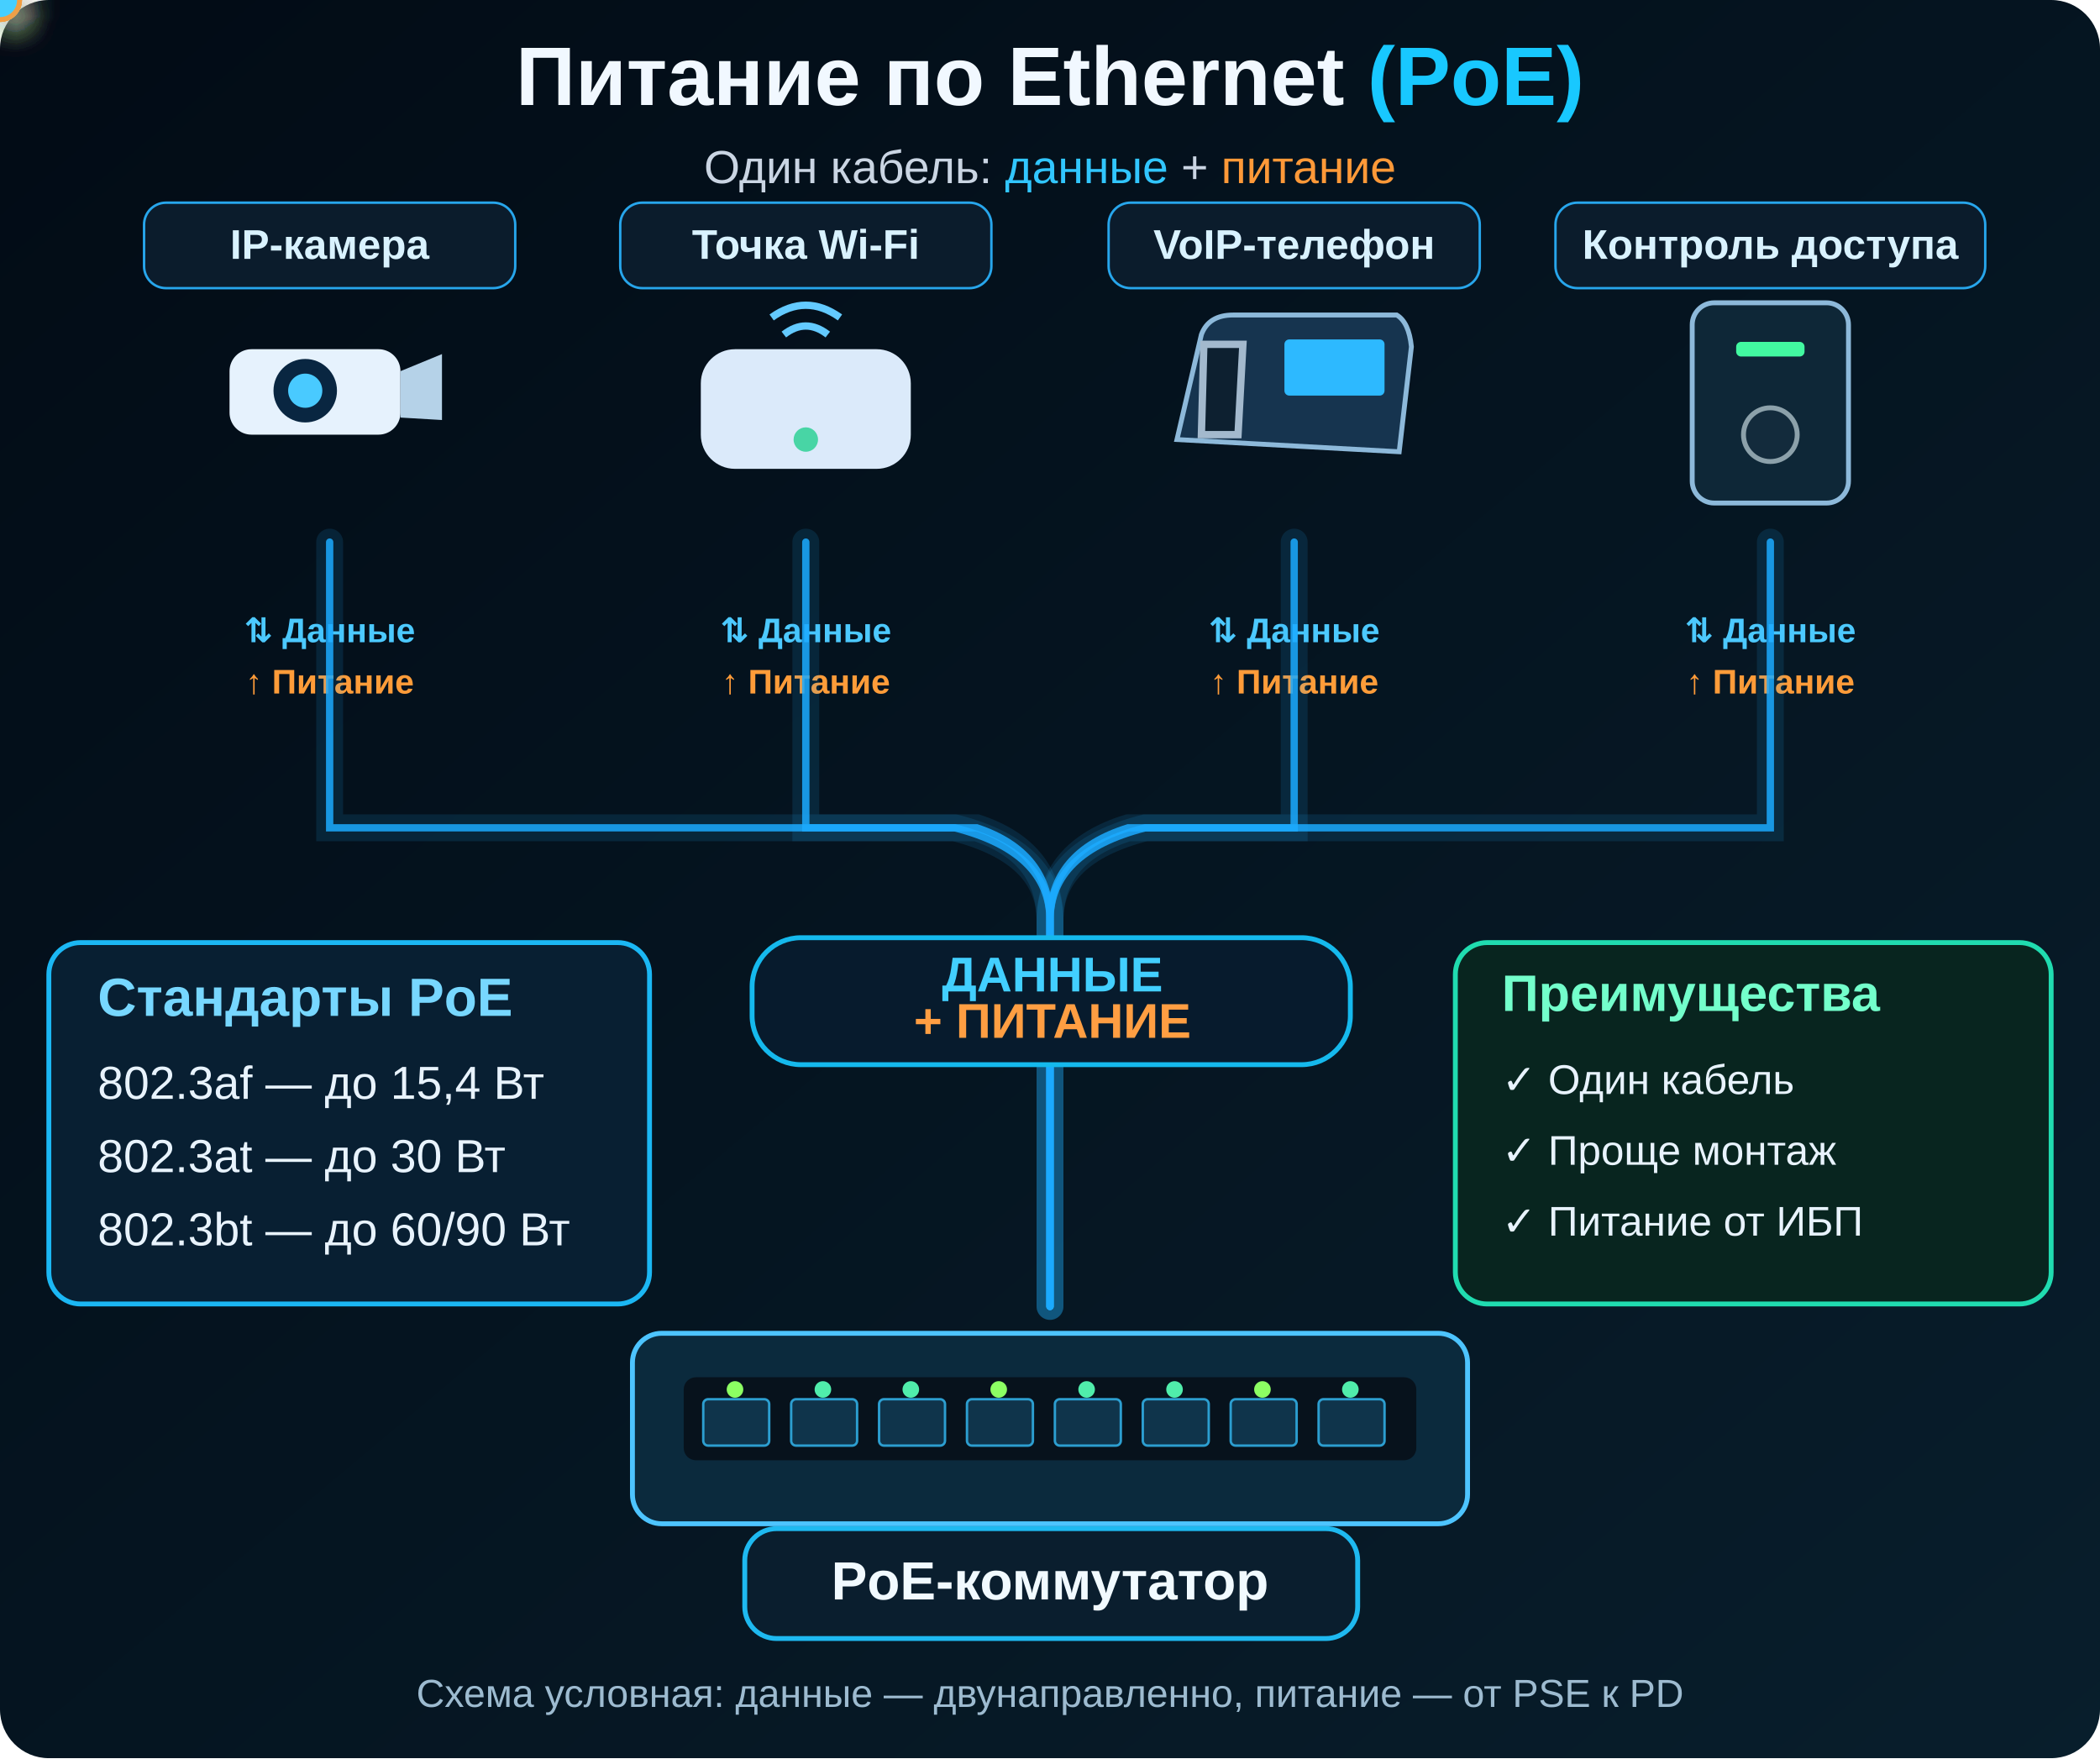
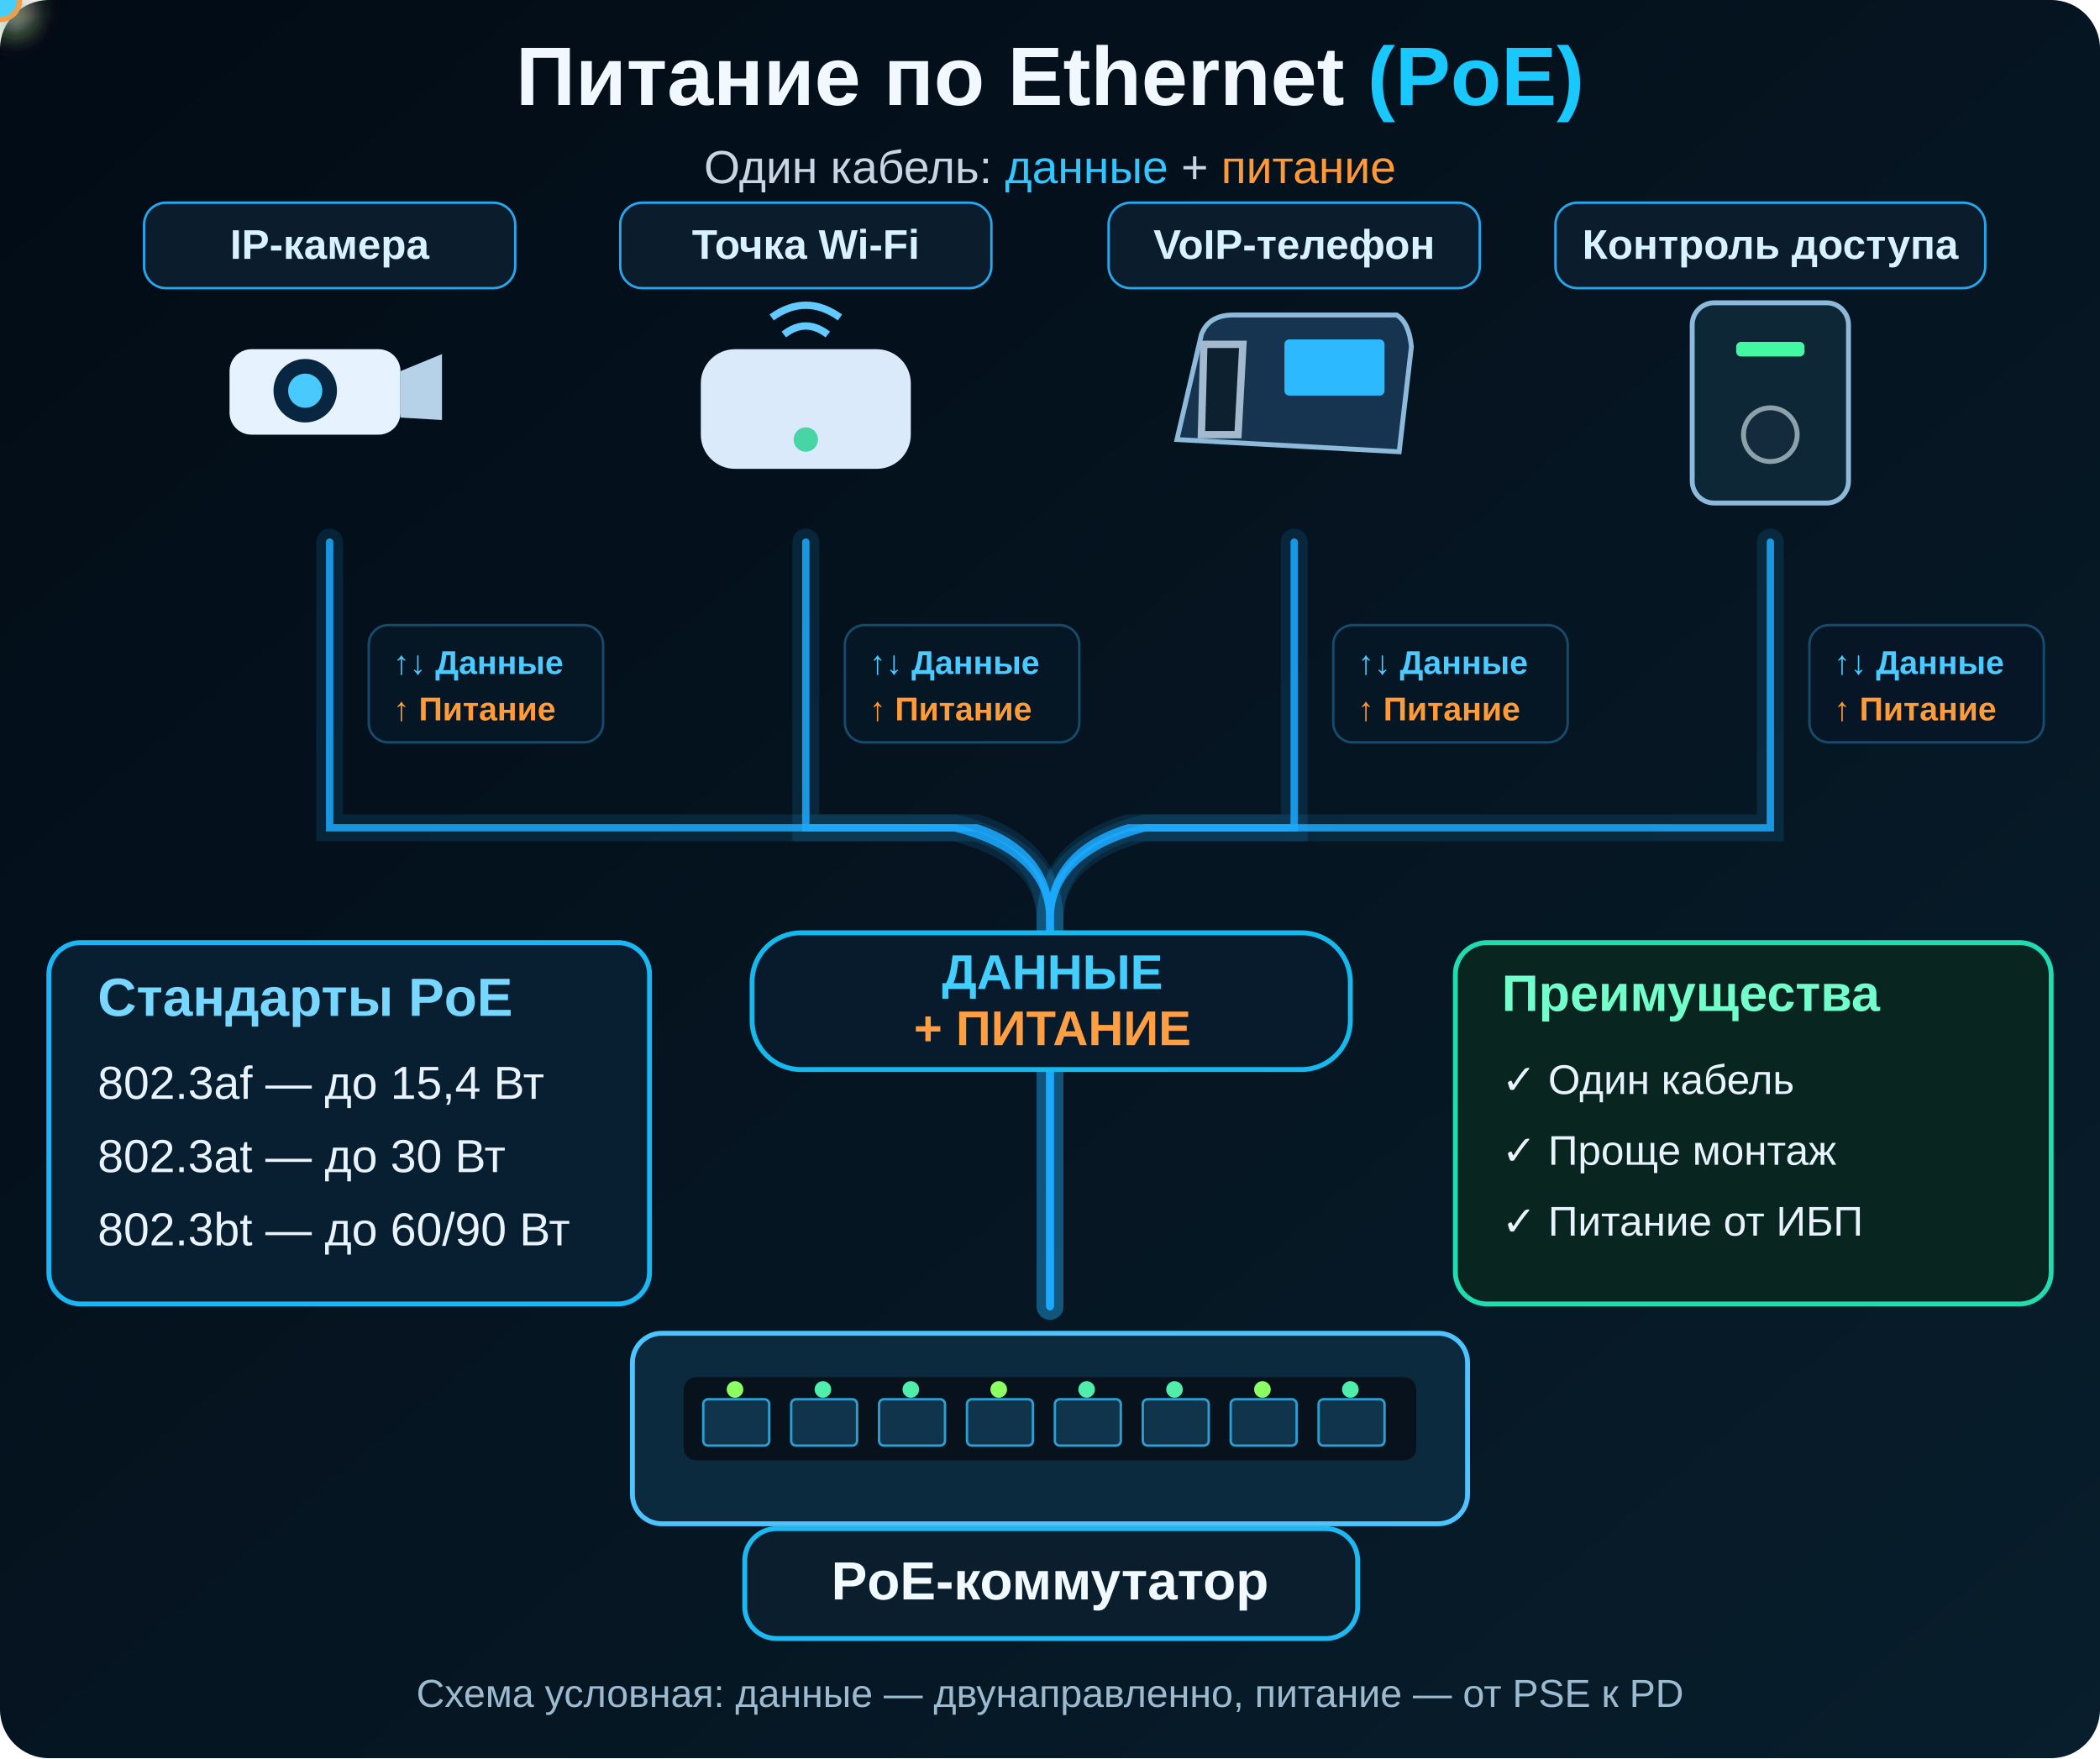
<svg xmlns="http://www.w3.org/2000/svg" width="860" height="720" viewBox="0 0 860 720" role="img" aria-labelledby="title desc">
  <defs>
    <linearGradient id="bg" x1="0" y1="0" x2="1" y2="1">
      <stop stop-color="#020b15" />
      <stop offset="1" stop-color="#081e2c" />
    </linearGradient>
    <filter id="blueGlow" x="-200%" y="-200%" width="500%" height="500%">
      <feGaussianBlur stdDeviation="7" result="b" />
      <feMerge>
        <feMergeNode in="b" />
        <feMergeNode in="SourceGraphic" />
      </feMerge>
    </filter>
    <filter id="orangeGlow" x="-200%" y="-200%" width="500%" height="500%">
      <feGaussianBlur stdDeviation="7" result="b" />
      <feMerge>
        <feMergeNode in="b" />
        <feMergeNode in="SourceGraphic" />
      </feMerge>
    </filter>
  </defs>
  <rect width="860" height="720" rx="20" fill="url(#bg)" />
  <text x="430" y="43" font-size="34" text-anchor="middle" fill="#f1f8ff" font-family="Arial,sans-serif" font-weight="800">Питание по Ethernet <tspan fill="#18c8ff">(PoE)</tspan>
  </text>
  <text x="430" y="75" font-size="19" text-anchor="middle" fill="#cad5e3" font-family="Arial,sans-serif">Один кабель: <tspan fill="#31c6ff">данные</tspan> + <tspan fill="#ff9938">питание</tspan>
  </text>
  <g font-family="Arial,sans-serif">
    <g id="poe-camera" transform="translate(135,162)">
      <rect x="-76" y="-79" width="152" height="35" rx="9" fill="#0b1c2c" stroke="#27a6ec" />
      <text text-anchor="middle" x="0" y="-56" font-size="17" fill="#d9f2ff" font-weight="600">IP-камера</text>
      <rect x="-41" y="-19" width="70" height="35" rx="9" fill="#e6f2fd" />
      <circle cx="-10" cy="-2" r="13" fill="#092641" />
      <circle cx="-10" cy="-2" r="7" fill="#49caff" />
      <path d="M29 -10 L46 -17 L46 10 L29 9Z" fill="#b5d2e8" />
-       <text x="0" y="101" text-anchor="middle" fill="#4cc9ff" font-size="14" font-weight="700">⇅ Данные</text>
-       <text x="0" y="122" text-anchor="middle" fill="#ff9c39" font-size="14" font-weight="700">↑ Питание</text>
    </g>
    <g id="poe-wifi" transform="translate(330,162)">
      <rect x="-76" y="-79" width="152" height="35" rx="9" fill="#0b1c2c" stroke="#27a6ec" />
      <text text-anchor="middle" x="0" y="-56" font-size="17" fill="#d9f2ff" font-weight="600">Точка Wi-Fi</text>
      <rect x="-43" y="-19" width="86" height="49" rx="14" fill="#dbeafa" />
      <circle cx="0" cy="18" r="5" fill="#48d5a5" />
      <path d="M-14 -32 Q0 -42 14 -32 M-9 -25 Q0 -32 9 -25" fill="none" stroke="#63caff" stroke-width="3" />
-       <text x="0" y="101" text-anchor="middle" fill="#4cc9ff" font-size="14" font-weight="700">⇅ Данные</text>
-       <text x="0" y="122" text-anchor="middle" fill="#ff9c39" font-size="14" font-weight="700">↑ Питание</text>
    </g>
    <g id="poe-voip" transform="translate(530,162)">
      <rect x="-76" y="-79" width="152" height="35" rx="9" fill="#0b1c2c" stroke="#27a6ec" />
      <text text-anchor="middle" x="0" y="-56" font-size="17" fill="#d9f2ff" font-weight="600">VoIP-телефон</text>
      <path d="M-48 18 L-38 -25 Q-35 -33 -25 -33 L42 -33 Q47 -30 48 -20 L43 23Z" fill="#16344f" stroke="#8db9da" stroke-width="2" />
      <rect x="-4" y="-23" width="41" height="23" rx="2" fill="#2db9ff" />
      <path d="M-37 -21 L-21 -21 L-23 16 L-38 16 Z" fill="#0d2030" stroke="#a3b9cd" stroke-width="3" />
-       <text x="0" y="101" text-anchor="middle" fill="#4cc9ff" font-size="14" font-weight="700">⇅ Данные</text>
-       <text x="0" y="122" text-anchor="middle" fill="#ff9c39" font-size="14" font-weight="700">↑ Питание</text>
    </g>
    <g id="poe-access" transform="translate(725,162)">
      <rect x="-88" y="-79" width="176" height="35" rx="9" fill="#0b1c2c" stroke="#27a6ec" />
      <text text-anchor="middle" x="0" y="-56" font-size="17" fill="#d9f2ff" font-weight="600">Контроль доступа</text>
      <rect x="-32" y="-38" width="64" height="82" rx="9" fill="#0e2737" stroke="#8db9da" stroke-width="2" />
      <rect x="-14" y="-22" width="28" height="6" rx="2" fill="#42f9a1" />
      <circle cx="0" cy="16" r="11" fill="#132b3c" stroke="#8ca1aa" stroke-width="2" />
-       <text x="0" y="101" text-anchor="middle" fill="#4cc9ff" font-size="14" font-weight="700">⇅ Данные</text>
-       <text x="0" y="122" text-anchor="middle" fill="#ff9c39" font-size="14" font-weight="700">↑ Питание</text>
+     </g>
+     <g>
+       <path d="M430 535 L430 377 Q430 349 391 339 L135 339 L135 222" fill="none" stroke="#20adf9" stroke-width="11" stroke-opacity=".13" stroke-linecap="round" />
+       <path d="M430 535 L430 377 Q430 349 391 339 L135 339 L135 222" fill="none" stroke="#1baaff" stroke-width="3" stroke-opacity=".85" stroke-linecap="round" />
+       <circle r="9" fill="#ff9a31" filter="url(#orangeGlow)">
+         <animateMotion path="M430 535 L430 377 Q430 349 391 339 L135 339 L135 222" dur="5.6s" begin="0.0s" repeatCount="indefinite" calcMode="linear" />
+       </circle>
+       <circle r="7" fill="#44cfff" filter="url(#blueGlow)">
+         <animateMotion path="M430 535 L430 377 Q430 349 391 339 L135 339 L135 222" dur="5.4s" begin="0.45s" repeatCount="indefinite" calcMode="linear" />
+       </circle>
+       <circle r="6" fill="#44cfff" filter="url(#blueGlow)">
+         <animateMotion path="M430 535 L430 377 Q430 349 391 339 L135 339 L135 222" dur="5.7s" begin="2.45s" repeatCount="indefinite" calcMode="linear" keyPoints="1;0" keyTimes="0;1" />
+       </circle>
+       <path d="M430 535 L430 377 Q430 349 400 339 L330 339 L330 222" fill="none" stroke="#20adf9" stroke-width="11" stroke-opacity=".13" stroke-linecap="round" />
+       <path d="M430 535 L430 377 Q430 349 400 339 L330 339 L330 222" fill="none" stroke="#1baaff" stroke-width="3" stroke-opacity=".85" stroke-linecap="round" />
+       <circle r="9" fill="#ff9a31" filter="url(#orangeGlow)">
+         <animateMotion path="M430 535 L430 377 Q430 349 400 339 L330 339 L330 222" dur="5.6s" begin="1.3s" repeatCount="indefinite" calcMode="linear" />
+       </circle>
+       <circle r="7" fill="#44cfff" filter="url(#blueGlow)">
+         <animateMotion path="M430 535 L430 377 Q430 349 400 339 L330 339 L330 222" dur="5.4s" begin="1.80s" repeatCount="indefinite" calcMode="linear" />
+       </circle>
+       <circle r="6" fill="#44cfff" filter="url(#blueGlow)">
+         <animateMotion path="M430 535 L430 377 Q430 349 400 339 L330 339 L330 222" dur="5.7s" begin="3.80s" repeatCount="indefinite" calcMode="linear" keyPoints="1;0" keyTimes="0;1" />
+       </circle>
+       <path d="M430 535 L430 377 Q430 349 462 339 L530 339 L530 222" fill="none" stroke="#20adf9" stroke-width="11" stroke-opacity=".13" stroke-linecap="round" />
+       <path d="M430 535 L430 377 Q430 349 462 339 L530 339 L530 222" fill="none" stroke="#1baaff" stroke-width="3" stroke-opacity=".85" stroke-linecap="round" />
+       <circle r="9" fill="#ff9a31" filter="url(#orangeGlow)">
+         <animateMotion path="M430 535 L430 377 Q430 349 462 339 L530 339 L530 222" dur="5.6s" begin="2.6s" repeatCount="indefinite" calcMode="linear" />
+       </circle>
+       <circle r="7" fill="#44cfff" filter="url(#blueGlow)">
+         <animateMotion path="M430 535 L430 377 Q430 349 462 339 L530 339 L530 222" dur="5.4s" begin="3.15s" repeatCount="indefinite" calcMode="linear" />
+       </circle>
+       <circle r="6" fill="#44cfff" filter="url(#blueGlow)">
+         <animateMotion path="M430 535 L430 377 Q430 349 462 339 L530 339 L530 222" dur="5.7s" begin="5.15s" repeatCount="indefinite" calcMode="linear" keyPoints="1;0" keyTimes="0;1" />
+       </circle>
+       <path d="M430 535 L430 377 Q430 349 469 339 L725 339 L725 222" fill="none" stroke="#20adf9" stroke-width="11" stroke-opacity=".13" stroke-linecap="round" />
+       <path d="M430 535 L430 377 Q430 349 469 339 L725 339 L725 222" fill="none" stroke="#1baaff" stroke-width="3" stroke-opacity=".85" stroke-linecap="round" />
+       <circle r="9" fill="#ff9a31" filter="url(#orangeGlow)">
+         <animateMotion path="M430 535 L430 377 Q430 349 469 339 L725 339 L725 222" dur="5.6s" begin="3.9s" repeatCount="indefinite" calcMode="linear" />
+       </circle>
+       <circle r="7" fill="#44cfff" filter="url(#blueGlow)">
+         <animateMotion path="M430 535 L430 377 Q430 349 469 339 L725 339 L725 222" dur="5.4s" begin="4.50s" repeatCount="indefinite" calcMode="linear" />
+       </circle>
+       <circle r="6" fill="#44cfff" filter="url(#blueGlow)">
+         <animateMotion path="M430 535 L430 377 Q430 349 469 339 L725 339 L725 222" dur="5.7s" begin="6.50s" repeatCount="indefinite" calcMode="linear" keyPoints="1;0" keyTimes="0;1" />
+       </circle>
+     </g>
+     <g id="branch-labels" font-size="13.5" font-weight="700">
+       <g transform="translate(151,256)">
+         <rect x="0" y="0" width="96" height="48" rx="8" fill="#061726" fill-opacity="0.9" stroke="#184a6b" stroke-width="1" />
+         <text x="10" y="20" fill="#4cc9ff">↑↓ Данные</text>
+         <text x="10" y="39" fill="#ff9c39">↑ Питание</text>
+       </g>
+       <g transform="translate(346,256)">
+         <rect x="0" y="0" width="96" height="48" rx="8" fill="#061726" fill-opacity="0.9" stroke="#184a6b" stroke-width="1" />
+         <text x="10" y="20" fill="#4cc9ff">↑↓ Данные</text>
+         <text x="10" y="39" fill="#ff9c39">↑ Питание</text>
+       </g>
+       <g transform="translate(546,256)">
+         <rect x="0" y="0" width="96" height="48" rx="8" fill="#061726" fill-opacity="0.9" stroke="#184a6b" stroke-width="1" />
+         <text x="10" y="20" fill="#4cc9ff">↑↓ Данные</text>
+         <text x="10" y="39" fill="#ff9c39">↑ Питание</text>
+       </g>
+       <g transform="translate(741,256)">
+         <rect x="0" y="0" width="96" height="48" rx="8" fill="#061726" fill-opacity="0.9" stroke="#184a6b" stroke-width="1" />
+         <text x="10" y="20" fill="#4cc9ff">↑↓ Данные</text>
+         <text x="10" y="39" fill="#ff9c39">↑ Питание</text>
+       </g>
    </g>
  </g>
-   <g>
-     <path d="M430 535 L430 377 Q430 349 391 339 L135 339 L135 222" fill="none" stroke="#20adf9" stroke-width="11" stroke-opacity=".13" stroke-linecap="round" />
-     <path d="M430 535 L430 377 Q430 349 391 339 L135 339 L135 222" fill="none" stroke="#1baaff" stroke-width="3" stroke-opacity=".85" stroke-linecap="round" />
-     <circle r="9" fill="#ff9a31" filter="url(#orangeGlow)">
-       <animateMotion path="M430 535 L430 377 Q430 349 391 339 L135 339 L135 222" dur="5.6s" begin="0.0s" repeatCount="indefinite" calcMode="linear" />
-     </circle>
-     <circle r="7" fill="#44cfff" filter="url(#blueGlow)">
-       <animateMotion path="M430 535 L430 377 Q430 349 391 339 L135 339 L135 222" dur="5.4s" begin="0.45s" repeatCount="indefinite" calcMode="linear" />
-     </circle>
-     <circle r="6" fill="#44cfff" filter="url(#blueGlow)">
-       <animateMotion path="M430 535 L430 377 Q430 349 391 339 L135 339 L135 222" dur="5.7s" begin="2.45s" repeatCount="indefinite" calcMode="linear" keyPoints="1;0" keyTimes="0;1" />
-     </circle>
-     <path d="M430 535 L430 377 Q430 349 400 339 L330 339 L330 222" fill="none" stroke="#20adf9" stroke-width="11" stroke-opacity=".13" stroke-linecap="round" />
-     <path d="M430 535 L430 377 Q430 349 400 339 L330 339 L330 222" fill="none" stroke="#1baaff" stroke-width="3" stroke-opacity=".85" stroke-linecap="round" />
-     <circle r="9" fill="#ff9a31" filter="url(#orangeGlow)">
-       <animateMotion path="M430 535 L430 377 Q430 349 400 339 L330 339 L330 222" dur="5.6s" begin="1.3s" repeatCount="indefinite" calcMode="linear" />
-     </circle>
-     <circle r="7" fill="#44cfff" filter="url(#blueGlow)">
-       <animateMotion path="M430 535 L430 377 Q430 349 400 339 L330 339 L330 222" dur="5.4s" begin="1.80s" repeatCount="indefinite" calcMode="linear" />
-     </circle>
-     <circle r="6" fill="#44cfff" filter="url(#blueGlow)">
-       <animateMotion path="M430 535 L430 377 Q430 349 400 339 L330 339 L330 222" dur="5.7s" begin="3.80s" repeatCount="indefinite" calcMode="linear" keyPoints="1;0" keyTimes="0;1" />
-     </circle>
-     <path d="M430 535 L430 377 Q430 349 462 339 L530 339 L530 222" fill="none" stroke="#20adf9" stroke-width="11" stroke-opacity=".13" stroke-linecap="round" />
-     <path d="M430 535 L430 377 Q430 349 462 339 L530 339 L530 222" fill="none" stroke="#1baaff" stroke-width="3" stroke-opacity=".85" stroke-linecap="round" />
-     <circle r="9" fill="#ff9a31" filter="url(#orangeGlow)">
-       <animateMotion path="M430 535 L430 377 Q430 349 462 339 L530 339 L530 222" dur="5.6s" begin="2.6s" repeatCount="indefinite" calcMode="linear" />
-     </circle>
-     <circle r="7" fill="#44cfff" filter="url(#blueGlow)">
-       <animateMotion path="M430 535 L430 377 Q430 349 462 339 L530 339 L530 222" dur="5.4s" begin="3.15s" repeatCount="indefinite" calcMode="linear" />
-     </circle>
-     <circle r="6" fill="#44cfff" filter="url(#blueGlow)">
-       <animateMotion path="M430 535 L430 377 Q430 349 462 339 L530 339 L530 222" dur="5.7s" begin="5.15s" repeatCount="indefinite" calcMode="linear" keyPoints="1;0" keyTimes="0;1" />
-     </circle>
-     <path d="M430 535 L430 377 Q430 349 469 339 L725 339 L725 222" fill="none" stroke="#20adf9" stroke-width="11" stroke-opacity=".13" stroke-linecap="round" />
-     <path d="M430 535 L430 377 Q430 349 469 339 L725 339 L725 222" fill="none" stroke="#1baaff" stroke-width="3" stroke-opacity=".85" stroke-linecap="round" />
-     <circle r="9" fill="#ff9a31" filter="url(#orangeGlow)">
-       <animateMotion path="M430 535 L430 377 Q430 349 469 339 L725 339 L725 222" dur="5.6s" begin="3.9s" repeatCount="indefinite" calcMode="linear" />
-     </circle>
-     <circle r="7" fill="#44cfff" filter="url(#blueGlow)">
-       <animateMotion path="M430 535 L430 377 Q430 349 469 339 L725 339 L725 222" dur="5.4s" begin="4.50s" repeatCount="indefinite" calcMode="linear" />
-     </circle>
-     <circle r="6" fill="#44cfff" filter="url(#blueGlow)">
-       <animateMotion path="M430 535 L430 377 Q430 349 469 339 L725 339 L725 222" dur="5.7s" begin="6.50s" repeatCount="indefinite" calcMode="linear" keyPoints="1;0" keyTimes="0;1" />
-     </circle>
-   </g>
-   <rect x="308" y="384" width="245" height="52" rx="20" fill="#071b2d" stroke="#15b9ed" stroke-width="2" />
-   <text x="431" y="406" font-size="20" text-anchor="middle" font-weight="700" fill="#42cfff" font-family="Arial,sans-serif">ДАННЫЕ</text>
-   <text x="431" y="425" font-size="20" text-anchor="middle" font-weight="700" fill="#ff9e42" font-family="Arial,sans-serif">+ ПИТАНИЕ</text>
+   <rect x="308" y="382" width="245" height="56" rx="20" fill="#071b2d" stroke="#15b9ed" stroke-width="2" />
+   <text x="431" y="405" font-size="20" text-anchor="middle" font-weight="700" fill="#42cfff" font-family="Arial,sans-serif">ДАННЫЕ</text>
+   <text x="431" y="428" font-size="20" text-anchor="middle" font-weight="700" fill="#ff9e42" font-family="Arial,sans-serif">+ ПИТАНИЕ</text>
  <g font-family="Arial,sans-serif">
    <rect x="20" y="386" width="246" height="148" rx="13" fill="#081f32" stroke="#1bb7f4" stroke-width="2" />
    <text x="40" y="416" font-size="22" fill="#77d7ff" font-weight="700">Стандарты PoE</text>
    <text x="40" y="450" font-size="19" fill="#e8f3fd">802.3af — до 15,4 Вт</text>
    <text x="40" y="480" font-size="19" fill="#e8f3fd">802.3at — до 30 Вт</text>
    <text x="40" y="510" font-size="19" fill="#e8f3fd">802.3bt — до 60/90 Вт</text>
    <rect x="596" y="386" width="244" height="148" rx="13" fill="#08251f" stroke="#20dcb0" stroke-width="2" />
    <text x="615" y="414" font-size="21" fill="#73ffcb" font-weight="700">Преимущества</text>
    <text x="615" y="448" font-size="17" fill="#e8f3fd">✓ Один кабель</text>
    <text x="615" y="477" font-size="17" fill="#e8f3fd">✓ Проще монтаж</text>
    <text x="615" y="506" font-size="17" fill="#e8f3fd">✓ Питание от ИБП</text>
  </g>
  <rect x="259" y="546" width="342" height="78" rx="12" fill="#0b2a3d" stroke="#4dc4ff" stroke-width="2" />
  <rect x="280" y="564" width="300" height="34" rx="5" fill="#07121c" />
  <rect x="288" y="573" width="27" height="19" rx="2" fill="#0f344b" stroke="#2c9ed0" />
  <circle cx="301" cy="569" r="3.4" fill="#8cff63" />
  <rect x="324" y="573" width="27" height="19" rx="2" fill="#0f344b" stroke="#2c9ed0" />
  <circle cx="337" cy="569" r="3.4" fill="#50edab" />
  <rect x="360" y="573" width="27" height="19" rx="2" fill="#0f344b" stroke="#2c9ed0" />
  <circle cx="373" cy="569" r="3.4" fill="#50edab" />
  <rect x="396" y="573" width="27" height="19" rx="2" fill="#0f344b" stroke="#2c9ed0" />
  <circle cx="409" cy="569" r="3.4" fill="#8cff63" />
  <rect x="432" y="573" width="27" height="19" rx="2" fill="#0f344b" stroke="#2c9ed0" />
  <circle cx="445" cy="569" r="3.4" fill="#50edab" />
  <rect x="468" y="573" width="27" height="19" rx="2" fill="#0f344b" stroke="#2c9ed0" />
  <circle cx="481" cy="569" r="3.4" fill="#50edab" />
  <rect x="504" y="573" width="27" height="19" rx="2" fill="#0f344b" stroke="#2c9ed0" />
  <circle cx="517" cy="569" r="3.4" fill="#8cff63" />
  <rect x="540" y="573" width="27" height="19" rx="2" fill="#0f344b" stroke="#2c9ed0" />
  <circle cx="553" cy="569" r="3.4" fill="#50edab" />
  <g font-family="Arial,sans-serif">
    <rect x="305" y="626" width="251" height="45" rx="13" fill="#0a1e2e" stroke="#1eb9f0" stroke-width="2" />
    <text x="430" y="655" text-anchor="middle" font-weight="800" font-size="22" fill="#f1faff">PoE-коммутатор</text>
  </g>
  <text x="430" y="699" text-anchor="middle" font-family="Arial,sans-serif" font-size="16" fill="#9dbbd0">Схема условная: данные — двунаправленно, питание — от PSE к PD</text>
</svg>
